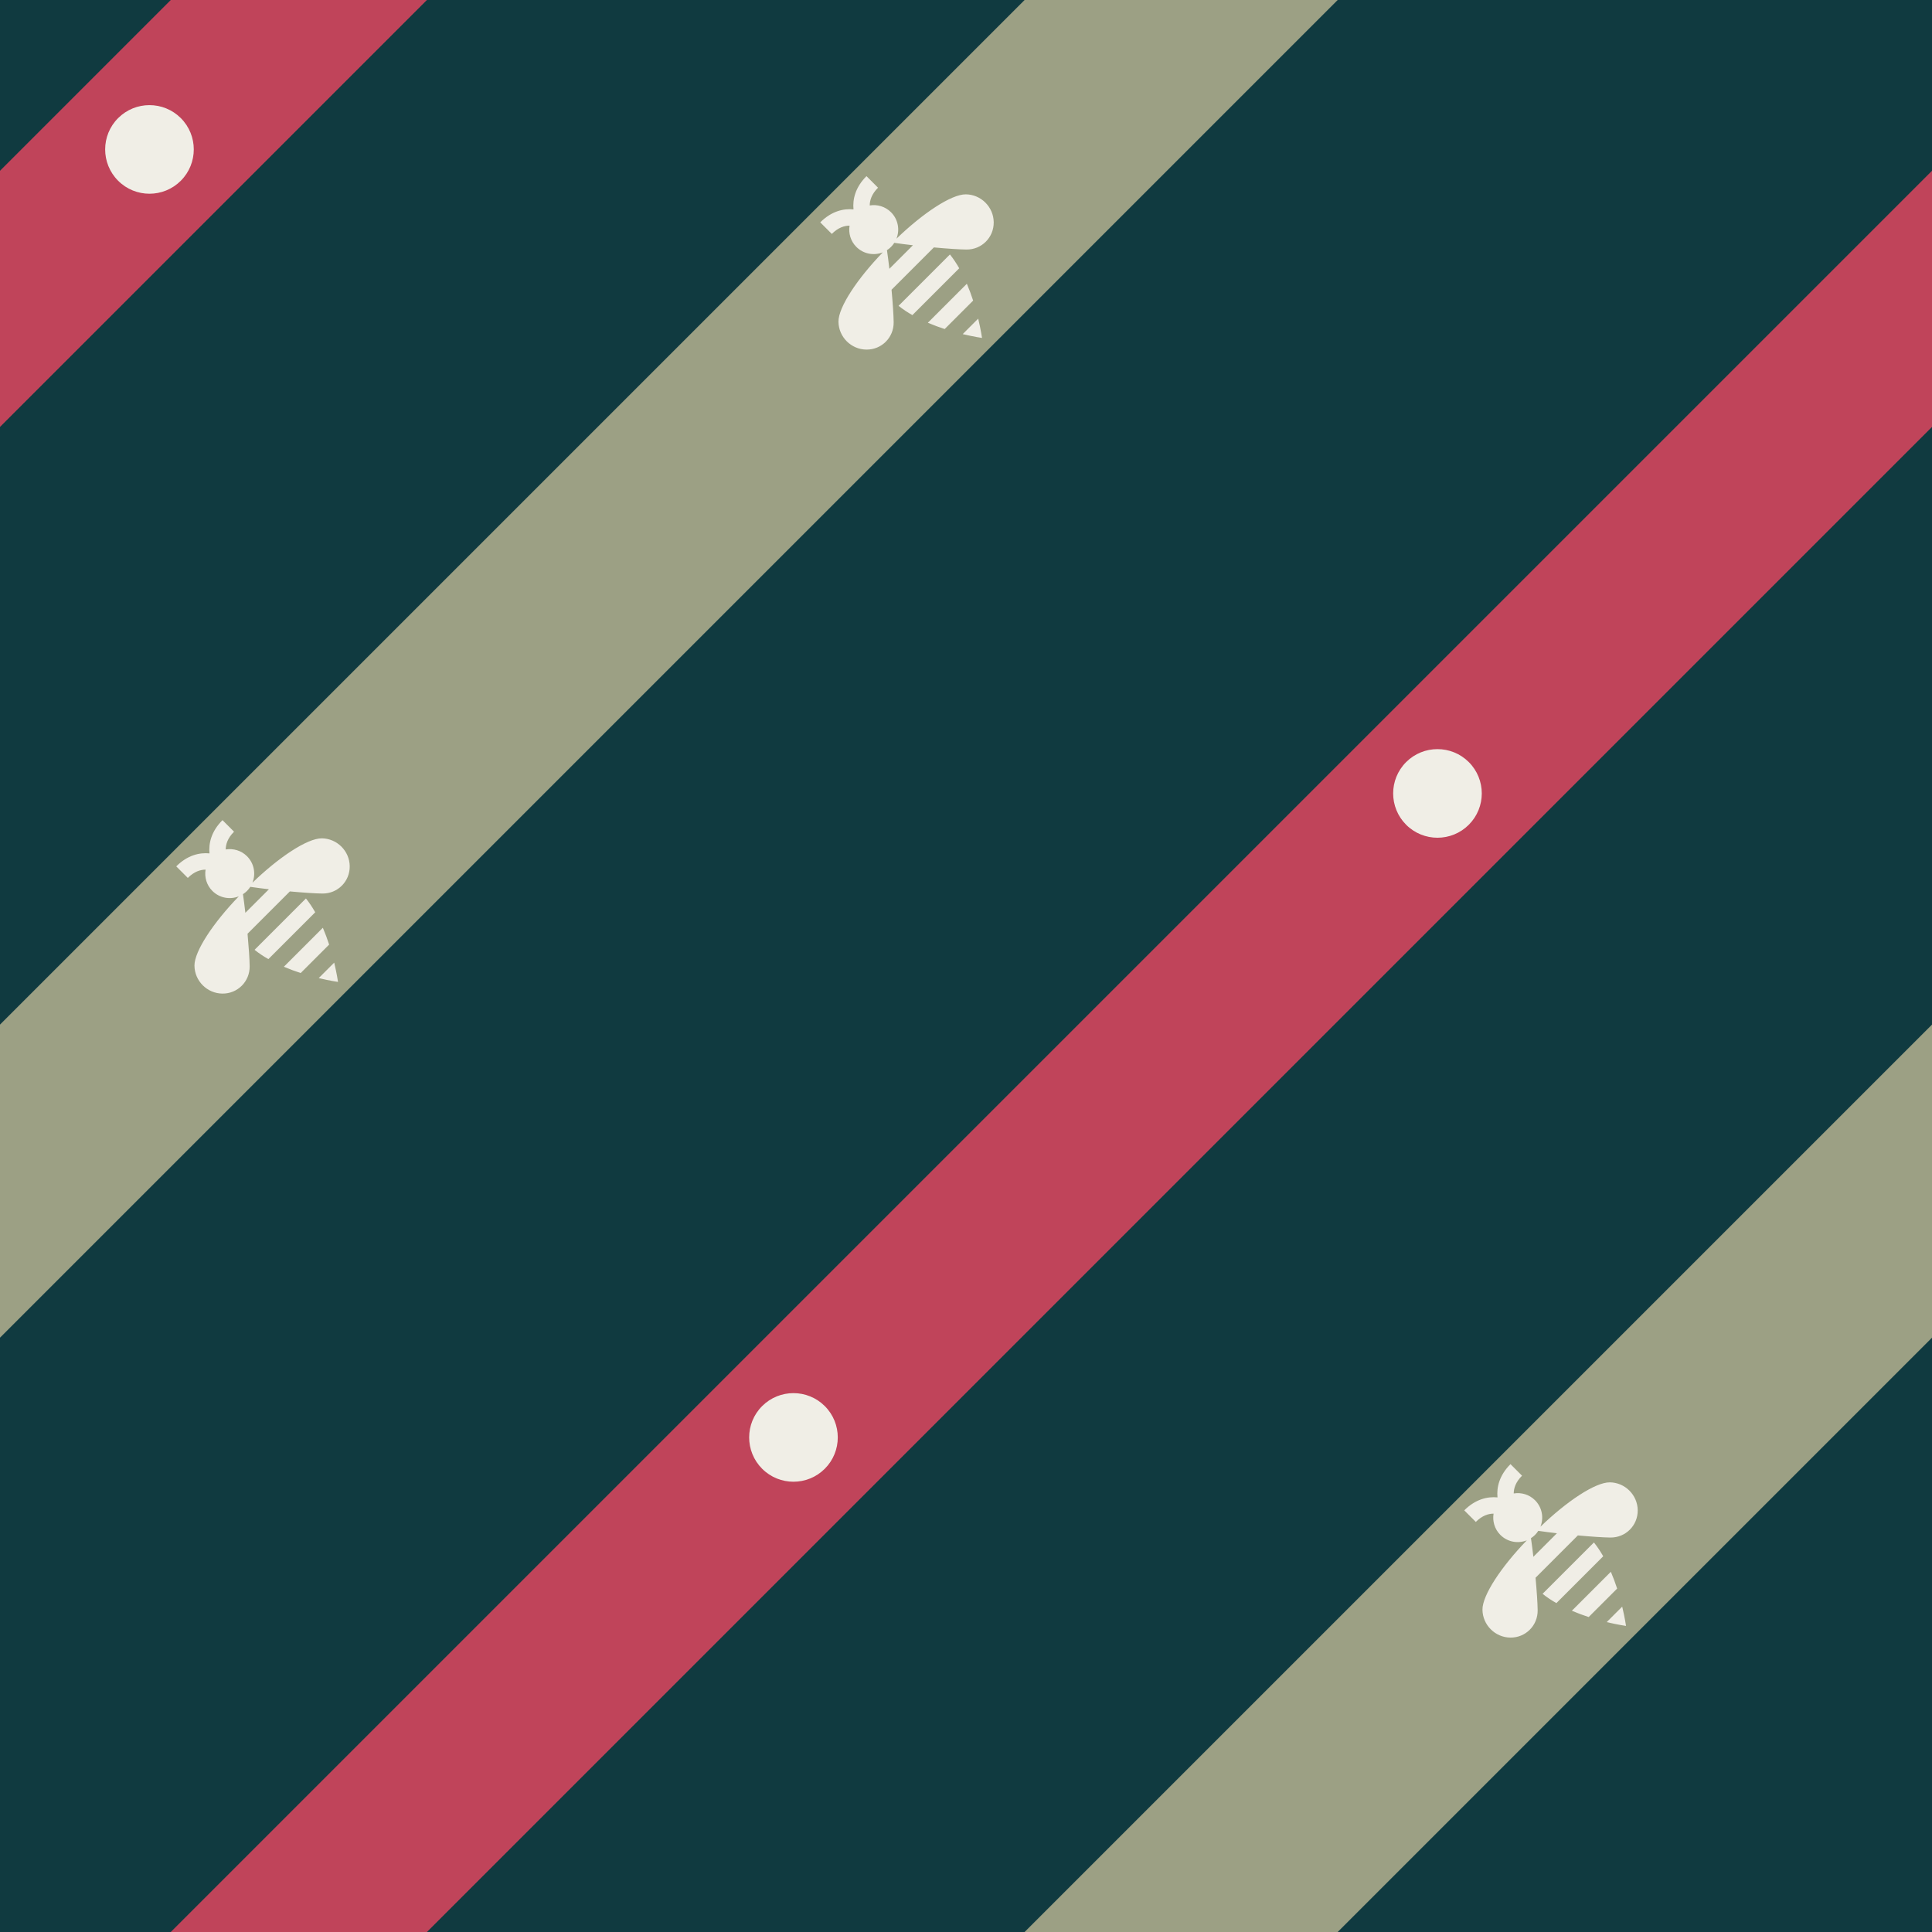
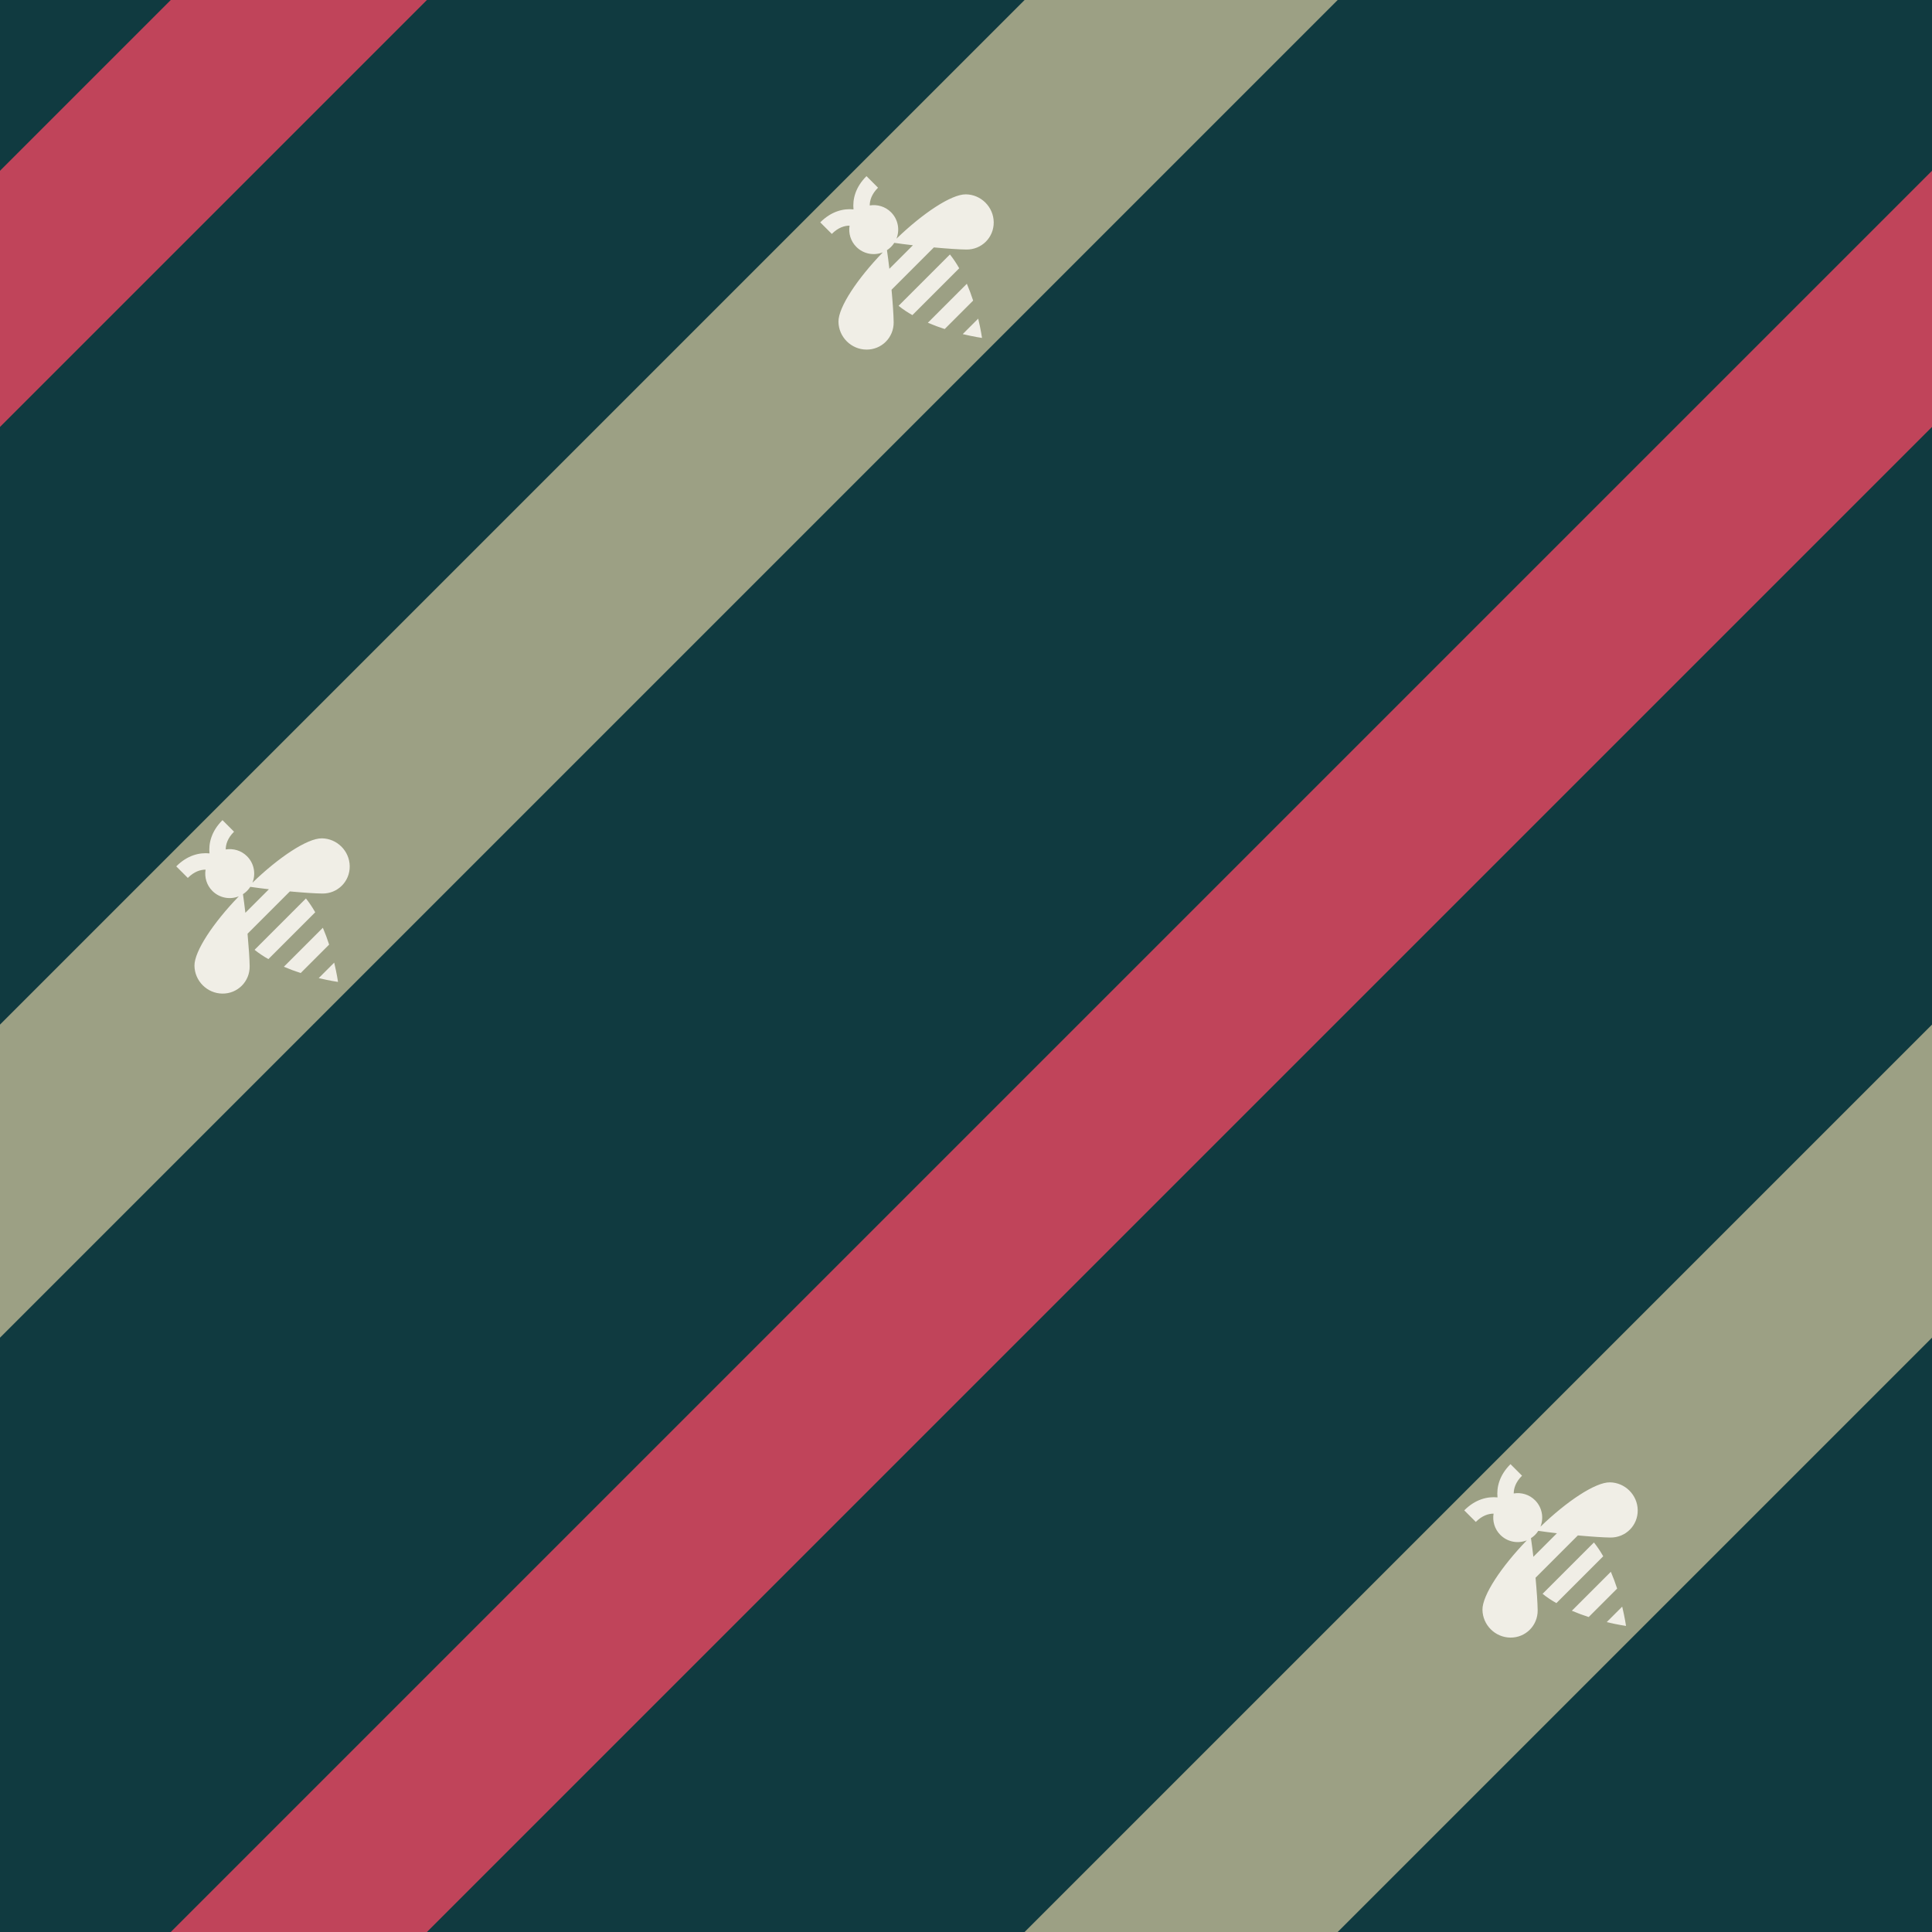
<svg xmlns="http://www.w3.org/2000/svg" width="48mm" height="48mm" viewBox="0 0 48 48">
  <defs>
    <symbol id="motif-recraft-508a8e471454" overflow="visible">
      <g transform="translate(-0.5 -0.5) scale(0.0417)">
-         <path fill="currentColor" d="M12,0A12,12,0,1,0,24,12,12.013,12.013,0,0,0,12,0Z" />
+         <path fill="#C0445A" d="M12,0A12,12,0,1,0,24,12,12.013,12.013,0,0,0,12,0Z" />
      </g>
    </symbol>
    <symbol id="motif-recraft-033b3870e911" overflow="visible">
      <g transform="translate(-0.4868 -0.4867) scale(0.0406)">
-         <path fill="currentColor" d="m23.021,10.173c-1.242-1.269-5.38-2.089-9.841-2.165,1.07-.458,1.82-1.52,1.82-2.758,0-1.004-.498-1.888-1.256-2.433.448-.438,1.141-.817,2.256-.817V0c-1.954,0-3.225.811-4,1.754-.775-.943-2.046-1.754-4-1.754v2c1.112,0,1.805.379,2.253.82-.756.545-1.253,1.427-1.253,2.43,0,1.238.75,2.299,1.82,2.758-4.461.076-8.599.896-9.841,2.165-1.305,1.333-1.305,3.494,0,4.828s3.421,1.333,4.726,0c.619-.632,1.603-1.763,2.633-3h7.326c1.029,1.237,2.014,2.368,2.633,3,1.305,1.333,3.421,1.333,4.726,0s1.305-3.495,0-4.828Zm-13.059-.173c.518-.652.996-1.272,1.403-1.82.205.044.417.07.635.07s.43-.026.635-.07c.406.548.885,1.168,1.403,1.82h-4.075Zm-2.407,4h8.888c-.07.666-.21,1.336-.39,2H7.946c-.181-.664-.32-1.334-.39-2Zm1.07,4h6.748c-.282.701-.592,1.375-.912,2h-4.924c-.32-.625-.63-1.299-.912-2Zm2.035,4h2.677c-.75,1.224-1.339,2-1.339,2,0,0-.589-.776-1.339-2Z" />
+         <path fill="#F0EEE6" d="m23.021,10.173c-1.242-1.269-5.38-2.089-9.841-2.165,1.07-.458,1.82-1.52,1.82-2.758,0-1.004-.498-1.888-1.256-2.433.448-.438,1.141-.817,2.256-.817V0c-1.954,0-3.225.811-4,1.754-.775-.943-2.046-1.754-4-1.754v2c1.112,0,1.805.379,2.253.82-.756.545-1.253,1.427-1.253,2.43,0,1.238.75,2.299,1.82,2.758-4.461.076-8.599.896-9.841,2.165-1.305,1.333-1.305,3.494,0,4.828s3.421,1.333,4.726,0c.619-.632,1.603-1.763,2.633-3h7.326c1.029,1.237,2.014,2.368,2.633,3,1.305,1.333,3.421,1.333,4.726,0s1.305-3.495,0-4.828Zm-13.059-.173c.518-.652.996-1.272,1.403-1.82.205.044.417.07.635.07s.43-.026.635-.07c.406.548.885,1.168,1.403,1.82h-4.075Zm-2.407,4h8.888c-.07.666-.21,1.336-.39,2H7.946c-.181-.664-.32-1.334-.39-2Zm1.07,4h6.748c-.282.701-.592,1.375-.912,2h-4.924c-.32-.625-.63-1.299-.912-2Zm2.035,4h2.677c-.75,1.224-1.339,2-1.339,2,0,0-.589-.776-1.339-2Z" />
      </g>
    </symbol>
    <pattern id="tile" patternUnits="userSpaceOnUse" width="48" height="48">
      <rect x="0" y="0" width="48" height="48" fill="#103A40" />
      <g>
        <line x1="-88.17" y1="47.595" x2="47.595" y2="-88.17" stroke="#C0445A" stroke-width="4.5" />
        <line x1="-64.17" y1="71.595" x2="71.595" y2="-64.17" stroke="#C0445A" stroke-width="4.5" />
        <line x1="-40.17" y1="95.595" x2="95.595" y2="-40.17" stroke="#C0445A" stroke-width="4.5" />
        <line x1="-16.17" y1="119.595" x2="119.595" y2="-16.17" stroke="#C0445A" stroke-width="4.5" />
        <line x1="-77.21" y1="58.555" x2="58.555" y2="-77.21" stroke="#9CA084" stroke-width="5.5" />
        <line x1="-53.21" y1="82.555" x2="82.555" y2="-53.21" stroke="#9CA084" stroke-width="5.5" />
        <line x1="-29.21" y1="106.555" x2="106.555" y2="-29.21" stroke="#9CA084" stroke-width="5.5" />
        <line x1="-5.21" y1="130.555" x2="130.555" y2="-5.21" stroke="#9CA084" stroke-width="5.5" />
      </g>
-       <use href="#motif-recraft-508a8e471454" color="#F0EEE6" transform="translate(3.7123 3.7123) rotate(-45) scale(2.2)" />
-       <use href="#motif-recraft-508a8e471454" color="#F0EEE6" transform="translate(19.7123 35.7123) rotate(-45) scale(2.2)" />
-       <use href="#motif-recraft-508a8e471454" color="#F0EEE6" transform="translate(35.7123 19.7123) rotate(-45) scale(2.2)" />
-       <use href="#motif-recraft-033b3870e911" color="#F0EEE6" transform="translate(22.6725 6.6725) rotate(-45) scale(5)" />
-       <use href="#motif-recraft-033b3870e911" color="#F0EEE6" transform="translate(38.6725 38.6725) rotate(-45) scale(5)" />
-       <use href="#motif-recraft-033b3870e911" color="#F0EEE6" transform="translate(6.6725 22.6725) rotate(-45) scale(5)" />
+       <use href="#motif-recraft-508a8e471454" transform="translate(3.7123 3.7123) rotate(-45) scale(2.2)" />
+       <use href="#motif-recraft-508a8e471454" transform="translate(19.7123 35.7123) rotate(-45) scale(2.2)" />
+       <use href="#motif-recraft-508a8e471454" transform="translate(35.7123 19.7123) rotate(-45) scale(2.2)" />
+       <use href="#motif-recraft-033b3870e911" transform="translate(22.6725 6.6725) rotate(-45) scale(5)" />
+       <use href="#motif-recraft-033b3870e911" transform="translate(38.6725 38.6725) rotate(-45) scale(5)" />
+       <use href="#motif-recraft-033b3870e911" transform="translate(6.6725 22.6725) rotate(-45) scale(5)" />
    </pattern>
  </defs>
  <rect x="0" y="0" width="48" height="48" fill="url(#tile)" />
</svg>
